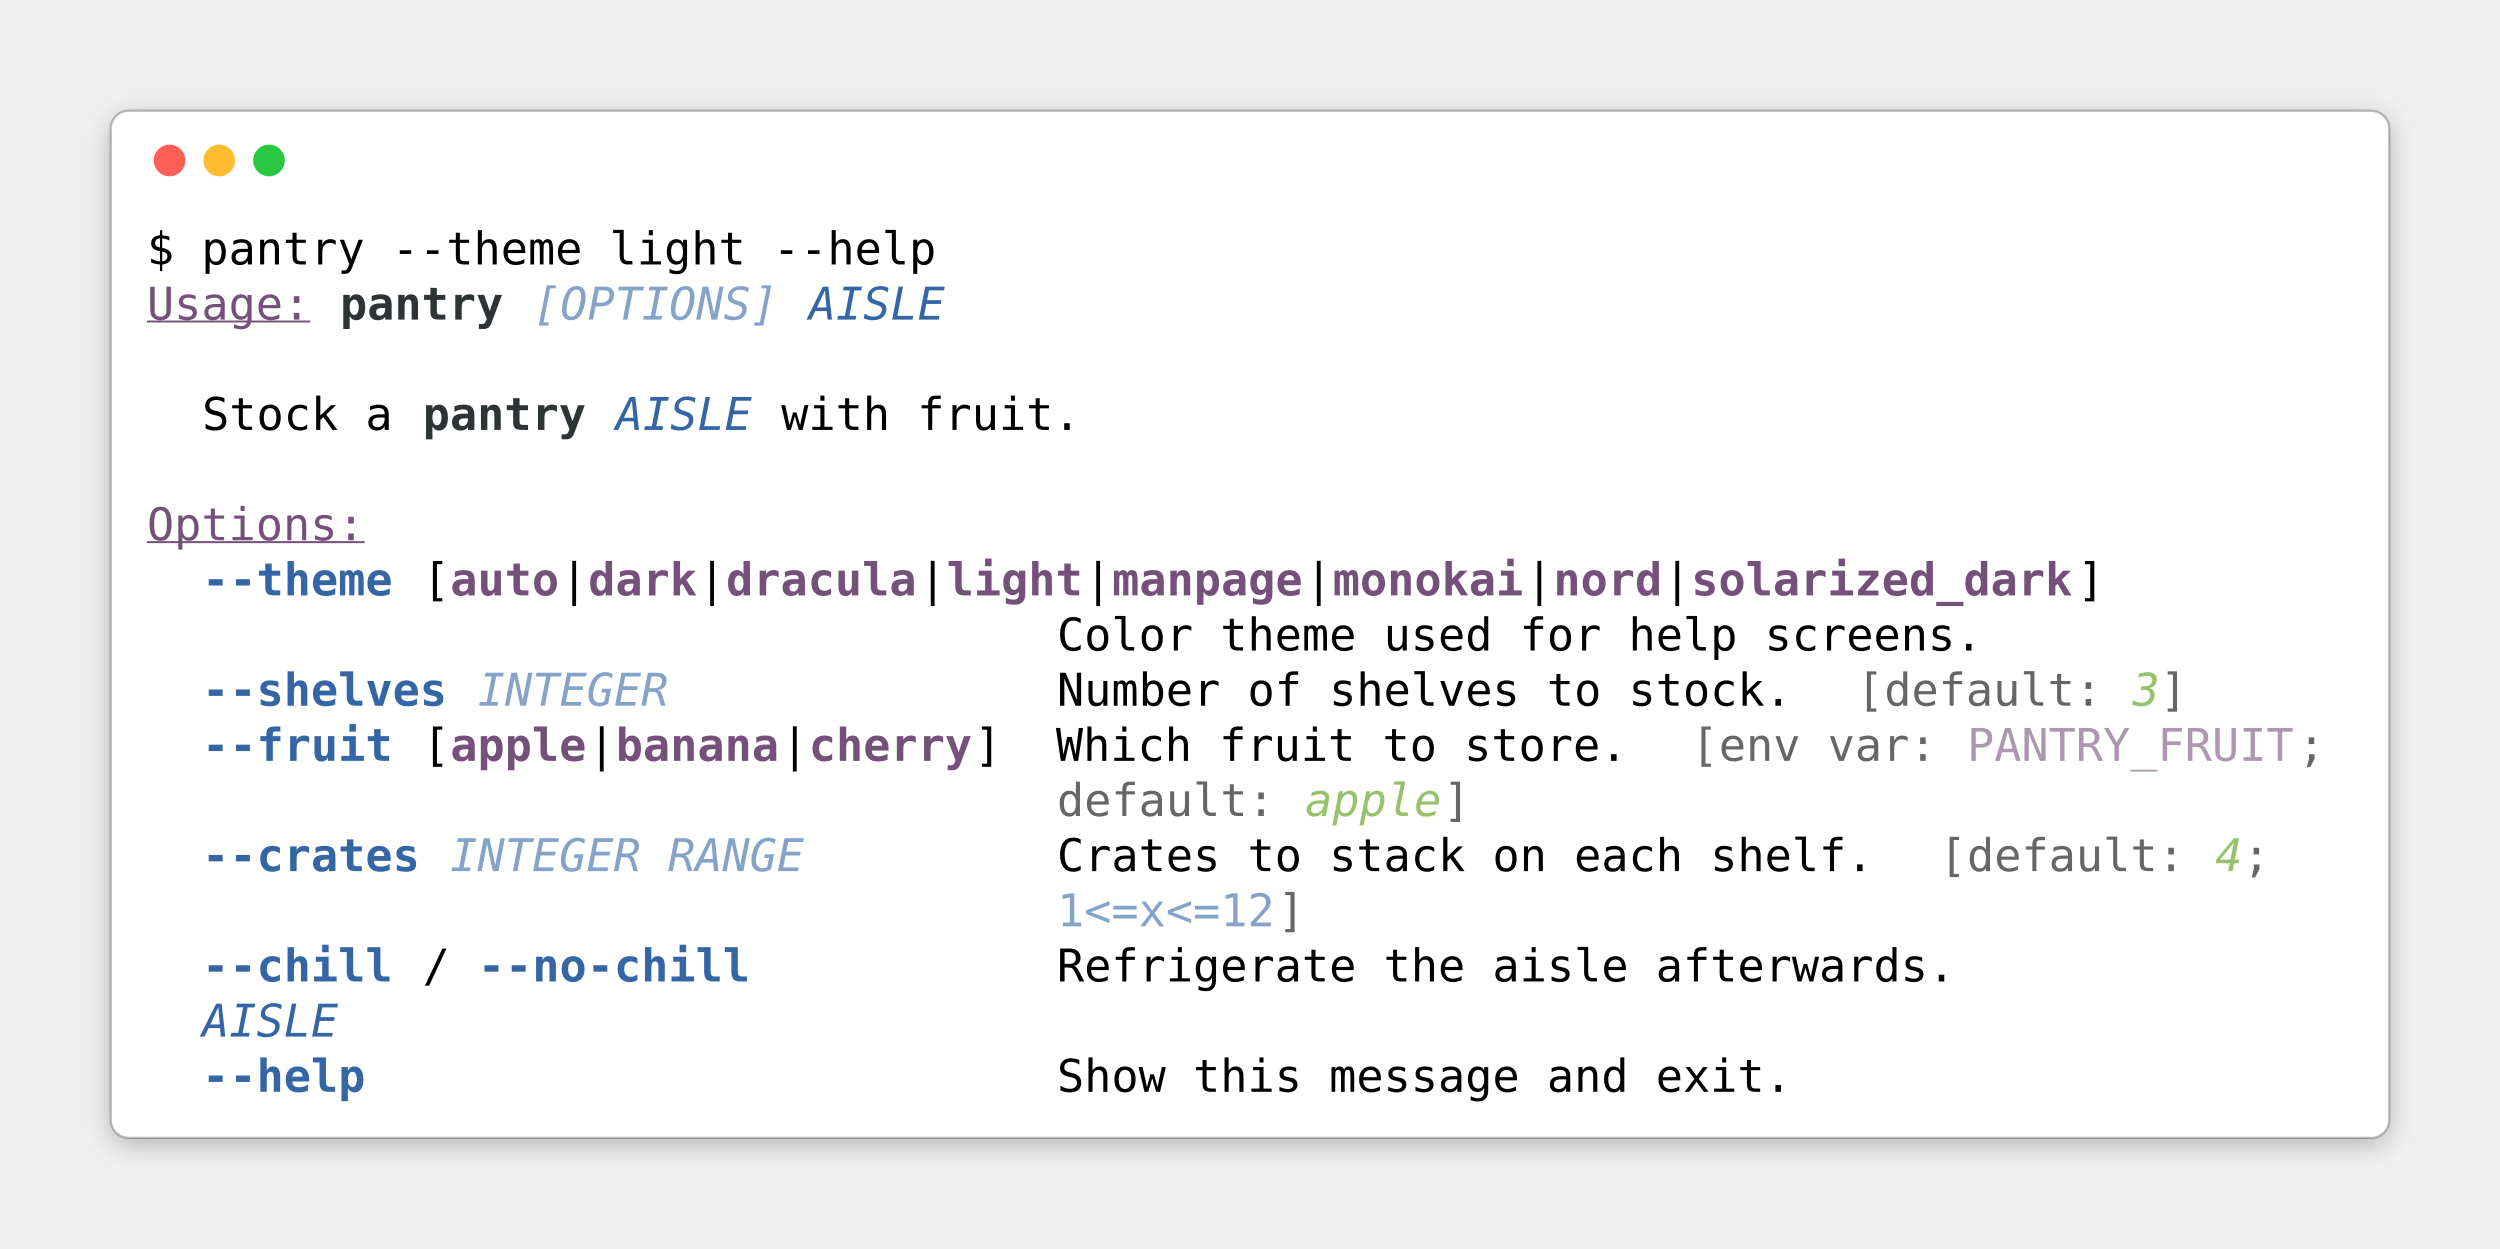
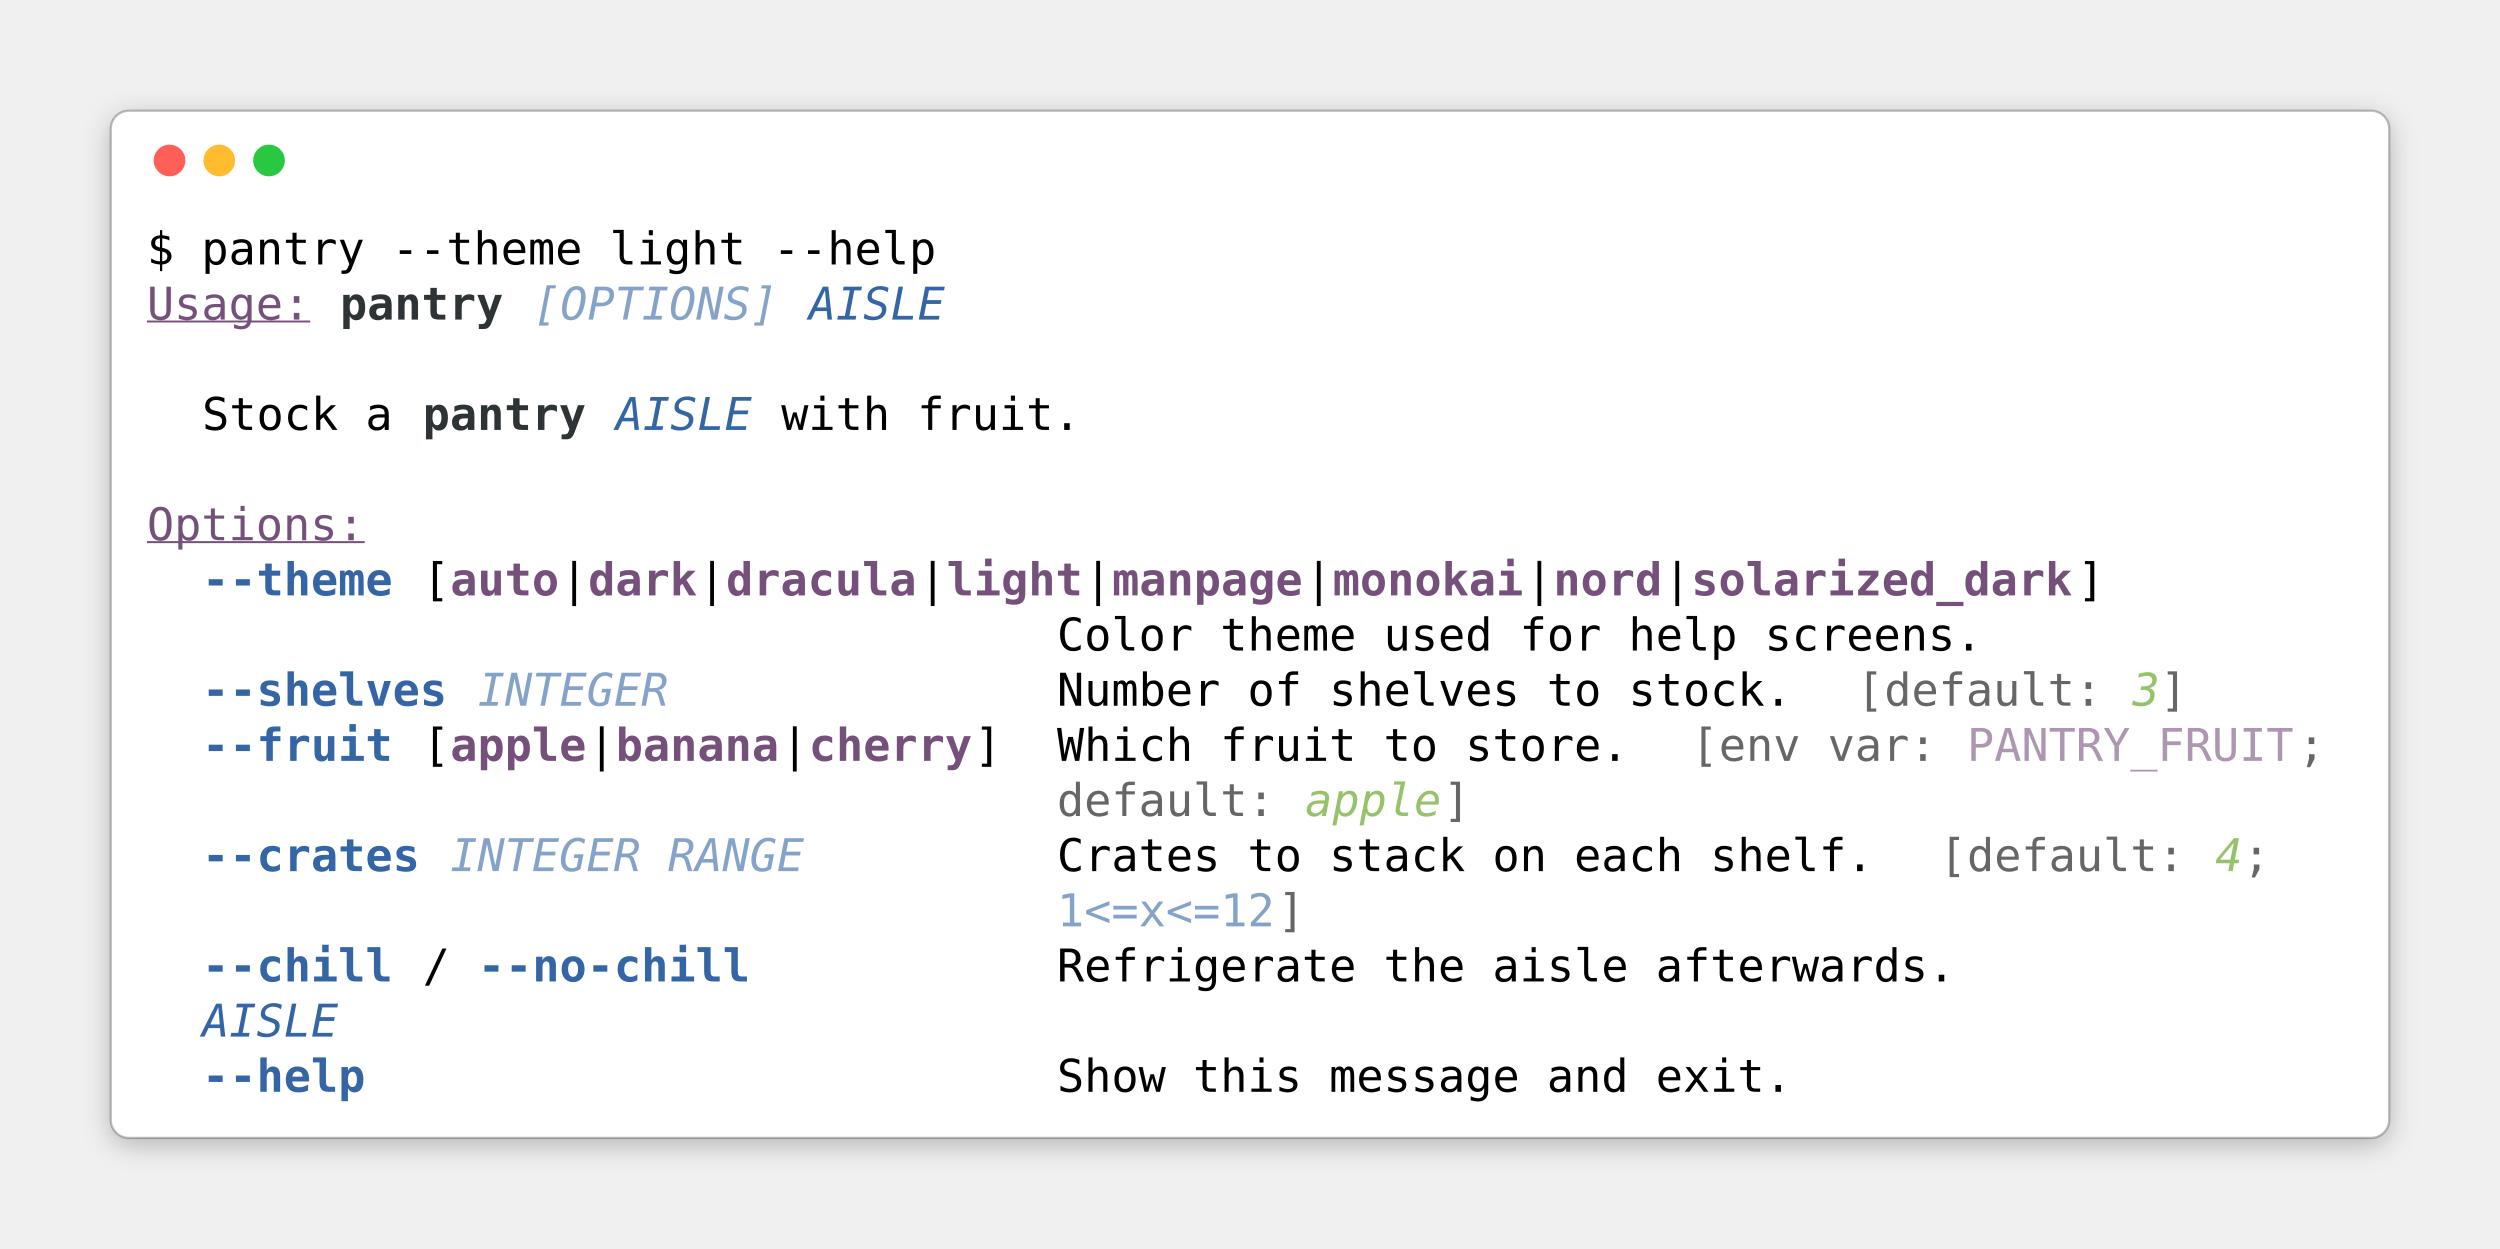
<svg xmlns="http://www.w3.org/2000/svg" viewBox="0 0 1106 552.4">
  <style>
    .chrome-light-screen-matrix {
        font-family: 'Fira Code', 'Cascadia Code', Menlo, Consolas, monospace;
        font-size: 20px;
        line-height: 24.4px;
        font-variant-east-asian: full-width;
    }
    .chrome-light-screen-title {
        font-size: 18px;
        font-weight: bold;
        font-family: 'Fira Code', 'Cascadia Code', Menlo, Consolas, monospace;
    }
    .chrome-light-screen-r1 { fill: #000000 }
    .chrome-light-screen-r2 { fill: #75507b;text-decoration: underline }
    .chrome-light-screen-r3 { fill: #2e3436;font-weight: bold }
    .chrome-light-screen-r4 { fill: #85a3c8;font-style: italic }
    .chrome-light-screen-r5 { fill: #3465a4;font-style: italic }
    .chrome-light-screen-r6 { fill: #3465a4;font-weight: bold }
    .chrome-light-screen-r7 { fill: #75507b;font-weight: bold }
    .chrome-light-screen-r8 { fill: #666666 }
    .chrome-light-screen-r9 { fill: #95c26a;font-style: italic }
    .chrome-light-screen-r10 { fill: #ac96b0 }
    .chrome-light-screen-r11 { fill: #85a3c8 }
</style>
  <defs>
    <clipPath id="chrome-light-screen-clip">
      <rect x="0" y="0" width="976" height="390.4" />
    </clipPath>
    <filter id="chrome-light-screen-shadow" x="-50%" y="-50%" width="200%" height="200%">
      <feDropShadow dx="0" dy="3" stdDeviation="6" flood-color="rgba(0,0,0,0.25)" />
    </filter>
  </defs>
  <rect fill="#ffffff" stroke="rgba(0,0,0,0.25)" stroke-width="1" x="49" y="49" width="1008" height="454.4" rx="8" filter="url(#chrome-light-screen-shadow)" />
  <g transform="translate(49, 49)">
    <g transform="translate(26,22)">
      <circle cx="0" cy="0" r="7" fill="#ff5f57" />
      <circle cx="22" cy="0" r="7" fill="#febc2e" />
      <circle cx="44" cy="0" r="7" fill="#28c840" />
    </g>
  </g>
  <g transform="translate(65, 97)" clip-path="url(#chrome-light-screen-clip)">
    <g class="chrome-light-screen-matrix">
      <text class="chrome-light-screen-r1" x="0" y="20" textLength="353.8">$ pantry --theme light --help</text>
      <text class="chrome-light-screen-r2" x="0" y="44.4" textLength="73.2">Usage:</text>
      <text class="chrome-light-screen-r3" x="85.4" y="44.4" textLength="73.2">pantry</text>
      <text class="chrome-light-screen-r4" x="170.8" y="44.4" textLength="109.8">[OPTIONS]</text>
      <text class="chrome-light-screen-r5" x="292.8" y="44.4" textLength="61">AISLE</text>
      <text class="chrome-light-screen-r1" x="24.4" y="93.2" textLength="85.4">Stock a</text>
      <text class="chrome-light-screen-r3" x="122" y="93.2" textLength="73.2">pantry</text>
      <text class="chrome-light-screen-r5" x="207.4" y="93.2" textLength="61">AISLE</text>
      <text class="chrome-light-screen-r1" x="280.6" y="93.2" textLength="134.2">with fruit.</text>
      <text class="chrome-light-screen-r2" x="0" y="142" textLength="97.6">Options:</text>
      <text class="chrome-light-screen-r6" x="24.4" y="166.4" textLength="85.4">--theme</text>
      <text class="chrome-light-screen-r1" x="122" y="166.4" textLength="12.2">[</text>
      <text class="chrome-light-screen-r7" x="134.2" y="166.4" textLength="48.8">auto</text>
      <text class="chrome-light-screen-r1" x="183" y="166.4" textLength="12.2">|</text>
      <text class="chrome-light-screen-r7" x="195.2" y="166.4" textLength="48.8">dark</text>
      <text class="chrome-light-screen-r1" x="244" y="166.4" textLength="12.2">|</text>
      <text class="chrome-light-screen-r7" x="256.2" y="166.4" textLength="85.4">dracula</text>
      <text class="chrome-light-screen-r1" x="341.6" y="166.4" textLength="12.2">|</text>
      <text class="chrome-light-screen-r7" x="353.8" y="166.4" textLength="61">light</text>
      <text class="chrome-light-screen-r1" x="414.8" y="166.4" textLength="12.2">|</text>
      <text class="chrome-light-screen-r7" x="427" y="166.4" textLength="85.4">manpage</text>
      <text class="chrome-light-screen-r1" x="512.4" y="166.4" textLength="12.2">|</text>
      <text class="chrome-light-screen-r7" x="524.6" y="166.4" textLength="85.4">monokai</text>
      <text class="chrome-light-screen-r1" x="610" y="166.4" textLength="12.2">|</text>
      <text class="chrome-light-screen-r7" x="622.2" y="166.4" textLength="48.8">nord</text>
      <text class="chrome-light-screen-r1" x="671" y="166.4" textLength="12.2">|</text>
      <text class="chrome-light-screen-r7" x="683.2" y="166.4" textLength="170.8">solarized_dark</text>
      <text class="chrome-light-screen-r1" x="854" y="166.4" textLength="12.2">]</text>
      <text class="chrome-light-screen-r1" x="402.6" y="190.8" textLength="414.8">Color theme used for help screens.</text>
      <text class="chrome-light-screen-r6" x="24.4" y="215.2" textLength="109.8">--shelves</text>
      <text class="chrome-light-screen-r4" x="146.4" y="215.2" textLength="85.4">INTEGER</text>
      <text class="chrome-light-screen-r1" x="402.6" y="215.2" textLength="329.4">Number of shelves to stock.</text>
      <text class="chrome-light-screen-r8" x="756.4" y="215.2" textLength="12.2">[</text>
      <text class="chrome-light-screen-r8" x="768.6" y="215.2" textLength="97.6">default:</text>
      <text class="chrome-light-screen-r9" x="878.4" y="215.2" textLength="12.2">3</text>
      <text class="chrome-light-screen-r8" x="890.6" y="215.2" textLength="12.2">]</text>
      <text class="chrome-light-screen-r6" x="24.4" y="239.6" textLength="85.4">--fruit</text>
      <text class="chrome-light-screen-r1" x="122" y="239.6" textLength="12.2">[</text>
      <text class="chrome-light-screen-r7" x="134.2" y="239.6" textLength="61">apple</text>
      <text class="chrome-light-screen-r1" x="195.2" y="239.6" textLength="12.2">|</text>
      <text class="chrome-light-screen-r7" x="207.4" y="239.6" textLength="73.2">banana</text>
      <text class="chrome-light-screen-r1" x="280.6" y="239.6" textLength="12.2">|</text>
      <text class="chrome-light-screen-r7" x="292.8" y="239.6" textLength="73.2">cherry</text>
-       <text class="chrome-light-screen-r1" x="366" y="239.6" textLength="292.8">]  Which fruit to store.</text>
+       <text class="chrome-light-screen-r1" x="366" y="239.6" textLength="12.2">]</text>
+       <text class="chrome-light-screen-r1" x="402.6" y="239.6" textLength="256.2">Which fruit to store.</text>
      <text class="chrome-light-screen-r8" x="683.2" y="239.6" textLength="12.2">[</text>
      <text class="chrome-light-screen-r8" x="695.4" y="239.6" textLength="97.6">env var:</text>
      <text class="chrome-light-screen-r10" x="805.2" y="239.6" textLength="146.4">PANTRY_FRUIT</text>
      <text class="chrome-light-screen-r8" x="951.6" y="239.6" textLength="12.2">;</text>
      <text class="chrome-light-screen-r8" x="402.6" y="264" textLength="97.6">default:</text>
      <text class="chrome-light-screen-r9" x="512.4" y="264" textLength="61">apple</text>
      <text class="chrome-light-screen-r8" x="573.4" y="264" textLength="12.2">]</text>
      <text class="chrome-light-screen-r6" x="24.4" y="288.4" textLength="97.6">--crates</text>
      <text class="chrome-light-screen-r4" x="134.2" y="288.4" textLength="158.6">INTEGER RANGE</text>
      <text class="chrome-light-screen-r1" x="402.6" y="288.4" textLength="366">Crates to stack on each shelf.</text>
      <text class="chrome-light-screen-r8" x="793" y="288.4" textLength="12.2">[</text>
      <text class="chrome-light-screen-r8" x="805.2" y="288.4" textLength="97.6">default:</text>
      <text class="chrome-light-screen-r9" x="915" y="288.4" textLength="12.2">4</text>
      <text class="chrome-light-screen-r8" x="927.2" y="288.4" textLength="12.2">;</text>
      <text class="chrome-light-screen-r11" x="402.6" y="312.8" textLength="97.6">1&lt;=x&lt;=12</text>
      <text class="chrome-light-screen-r8" x="500.2" y="312.8" textLength="12.2">]</text>
      <text class="chrome-light-screen-r6" x="24.4" y="337.2" textLength="85.4">--chill</text>
      <text class="chrome-light-screen-r1" x="122" y="337.2" textLength="12.2">/</text>
      <text class="chrome-light-screen-r6" x="146.4" y="337.2" textLength="122">--no-chill</text>
      <text class="chrome-light-screen-r1" x="402.6" y="337.2" textLength="402.6">Refrigerate the aisle afterwards.</text>
      <text class="chrome-light-screen-r5" x="24.4" y="361.6" textLength="61">AISLE</text>
      <text class="chrome-light-screen-r6" x="24.4" y="386" textLength="73.2">--help</text>
      <text class="chrome-light-screen-r1" x="402.6" y="386" textLength="329.4">Show this message and exit.</text>
    </g>
  </g>
</svg>
